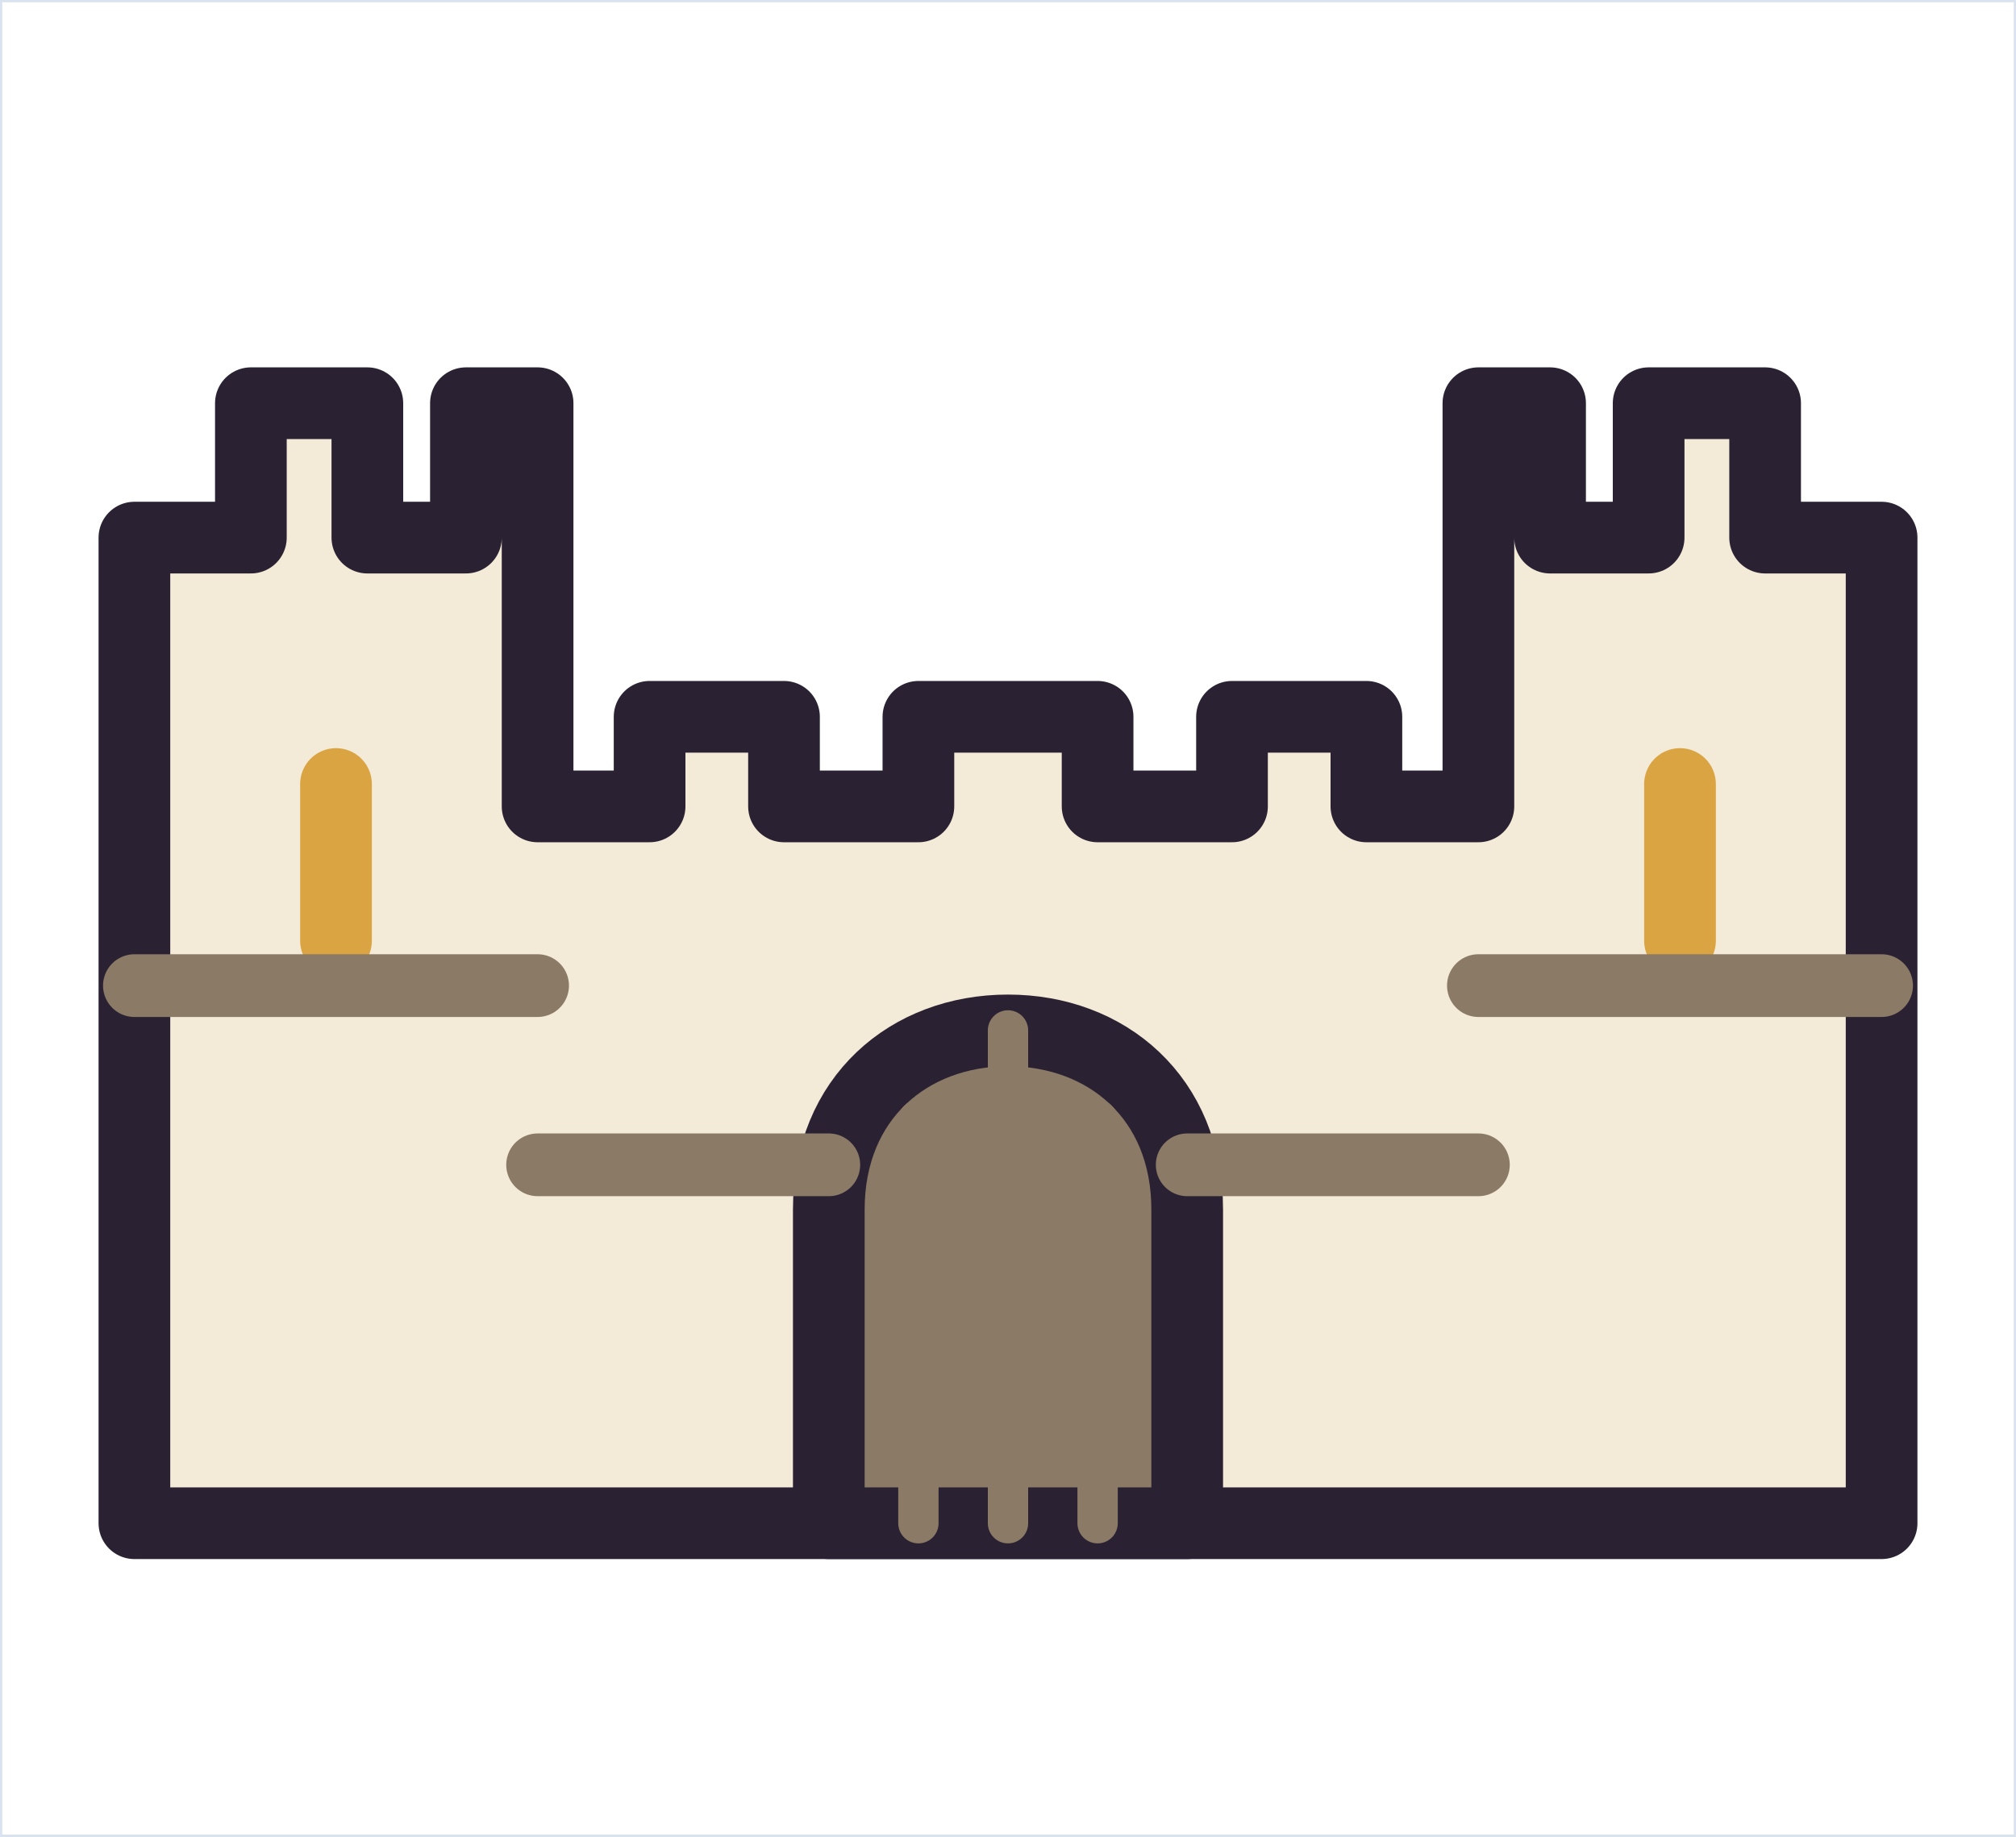
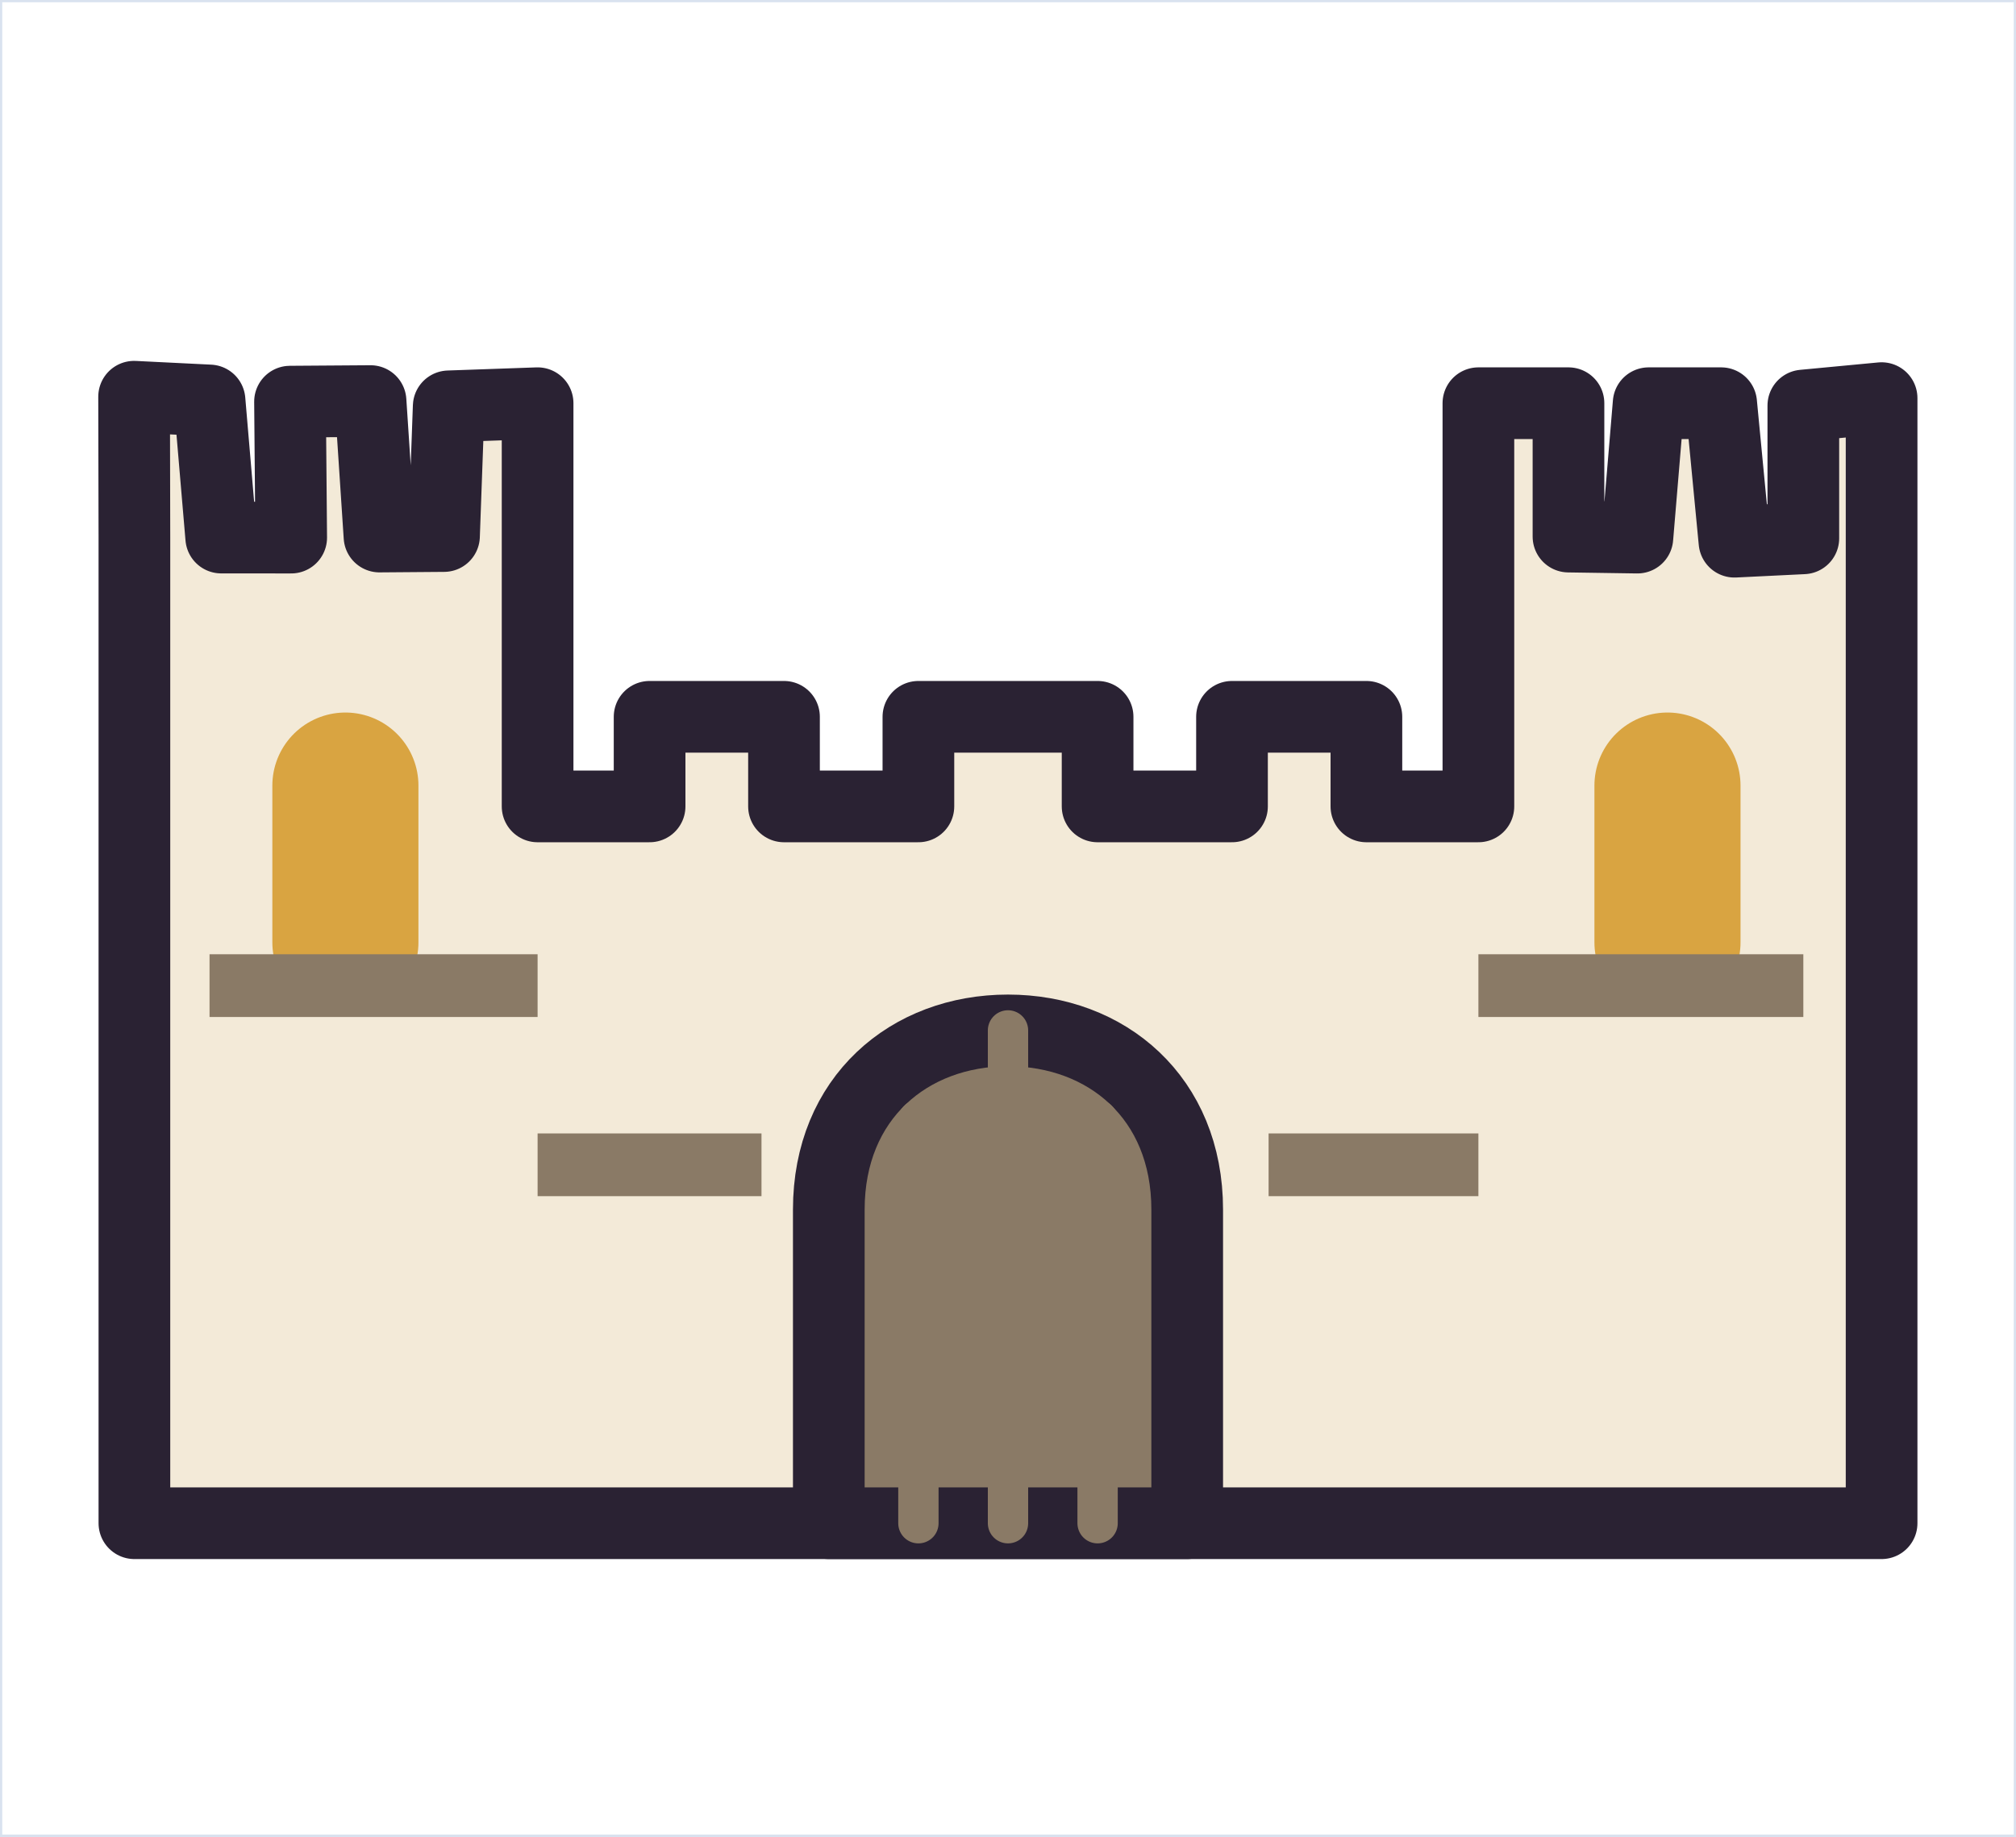
- <svg xmlns="http://www.w3.org/2000/svg" width="450" height="410" viewBox="0 0 45 41">
+ <svg xmlns="http://www.w3.org/2000/svg" width="100%" height="100%" viewBox="0 0 450 410" version="1.1" xml:space="preserve" style="fill-rule:evenodd;clip-rule:evenodd;">
  <g id="guia" opacity="0.4">
-     <rect width="45" height="41" fill="none" stroke="#9fb7d8" stroke-width="0.1" />
+     <rect x="0" y="0" width="450" height="410" style="fill:none;stroke:#9fb7d8;stroke-width:1px;" />
  </g>
-   <g id="pieza" fill="#f3ead8" stroke="#2a2233" stroke-width="1.6" stroke-linecap="round" stroke-linejoin="round">
-     <path d="M3 34V12h2.6v-3h2.6v3h2.2v-3H12v9h2.5v-2h3v2h3v-2h4v2h3v-2h3v2H33V9h1.6v3h2.2V9h2.6v3H42v22z" />
-     <path d="M18.5 34v-7c0-2.5 1.8-4 4-4s4 1.5 4 4v7z" fill="#8a7a66" />
-     <path d="M20.5 25v9M22.5 23v11M24.5 25v9" fill="none" stroke="#8a7a66" stroke-width="0.9" />
-     <path d="M7.5 17.5v3.5M37.5 17.5v3.5" stroke="#d9a441" stroke-width="1.6" />
-     <path d="M3 22h9M33 22h9M12 26h6.5M26.5 26H33" fill="none" stroke="#8a7a66" stroke-width="1.4" />
+   <g id="pieza">
+     <path d="M30,340l0,-220l-0.067,-31.446l16.839,0.832l2.608,30.604l15.618,0.01l-0.262,-30.349l17.976,-0.125l1.996,30.237l14.401,-0.112l1.048,-28.952l19.843,-0.699l0,90l25,0l0,-20l30,0l0,20l30,0l0,-20l40,0l0,20l30,0l0,-20l30,0l0,20l25,0l0,-90l20.107,0l0,29.772l15.383,0.228l2.51,-30l16.189,0l2.966,30.913l15.375,-0.751l0,-29.642l17.47,-1.654l0,251.135l-390,0Z" style="fill:#f3ead8;fill-rule:nonzero;stroke:#2a2233;stroke-width:16px;stroke-linecap:round;stroke-linejoin:round;" />
+     <path d="M185,340l0,-70c0,-25 18,-40 40,-40c22,0 40,15 40,40l0,70l-80,0Z" style="fill:#8a7a66;fill-rule:nonzero;stroke:#2a2233;stroke-width:16px;stroke-linecap:round;stroke-linejoin:round;" />
+     <path d="M205,250l0,90m20,-110l0,110m20,-90l0,90" style="fill:none;fill-rule:nonzero;stroke:#8a7a66;stroke-width:9px;stroke-linecap:round;stroke-linejoin:round;" />
+     <path d="M77.096,175.349l0,35m295.108,-35l0,35" style="fill:#f3ead8;fill-rule:nonzero;stroke:#d9a441;stroke-width:32.61px;stroke-linecap:round;stroke-linejoin:bevel;" />
+     <path d="M46.771,220l73.229,-0m210,0l72.53,0m-282.53,40l49.976,0m113.193,0l46.831,0" style="fill:none;fill-rule:nonzero;stroke:#8a7a66;stroke-width:14px;stroke-linejoin:round;" />
  </g>
</svg>
